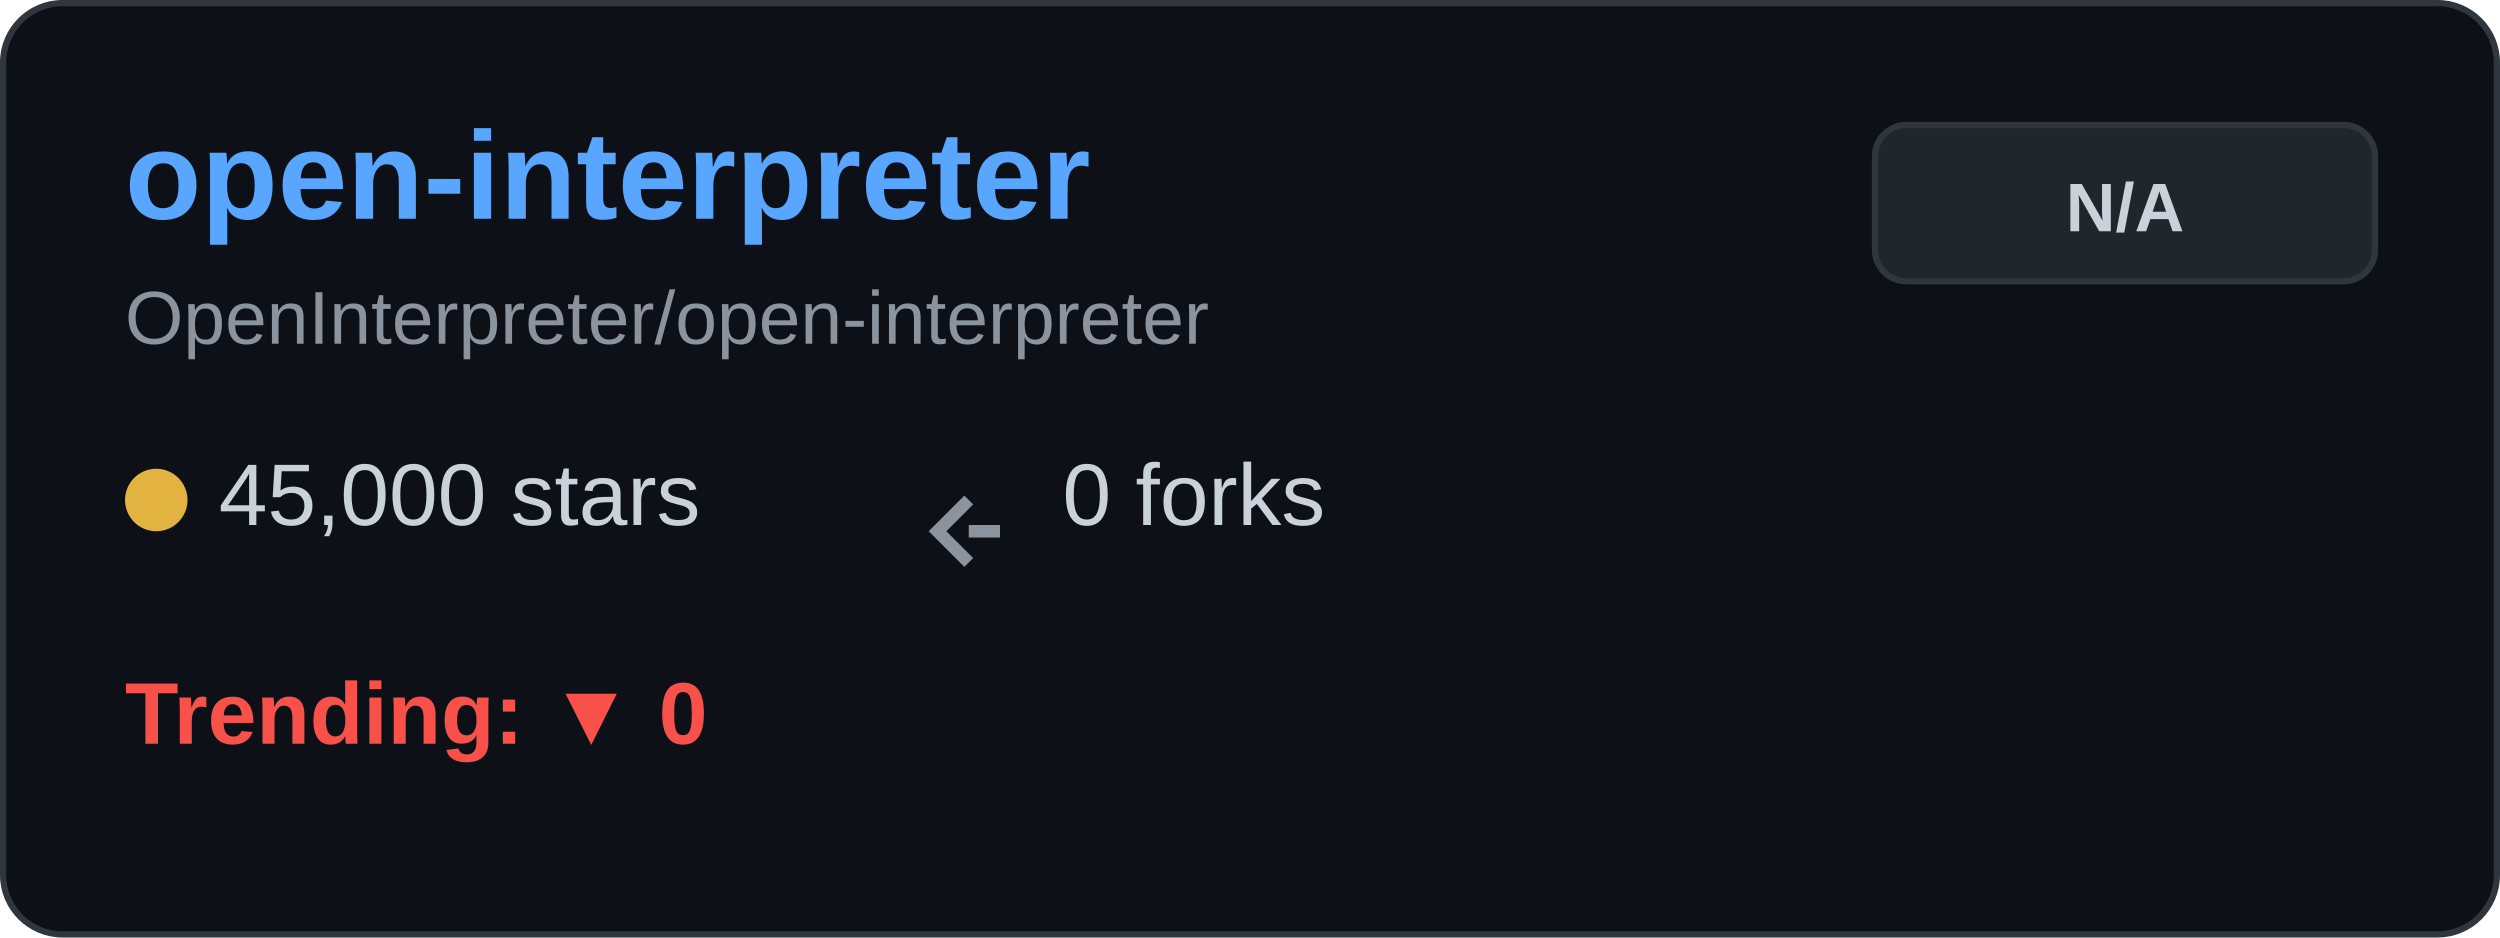
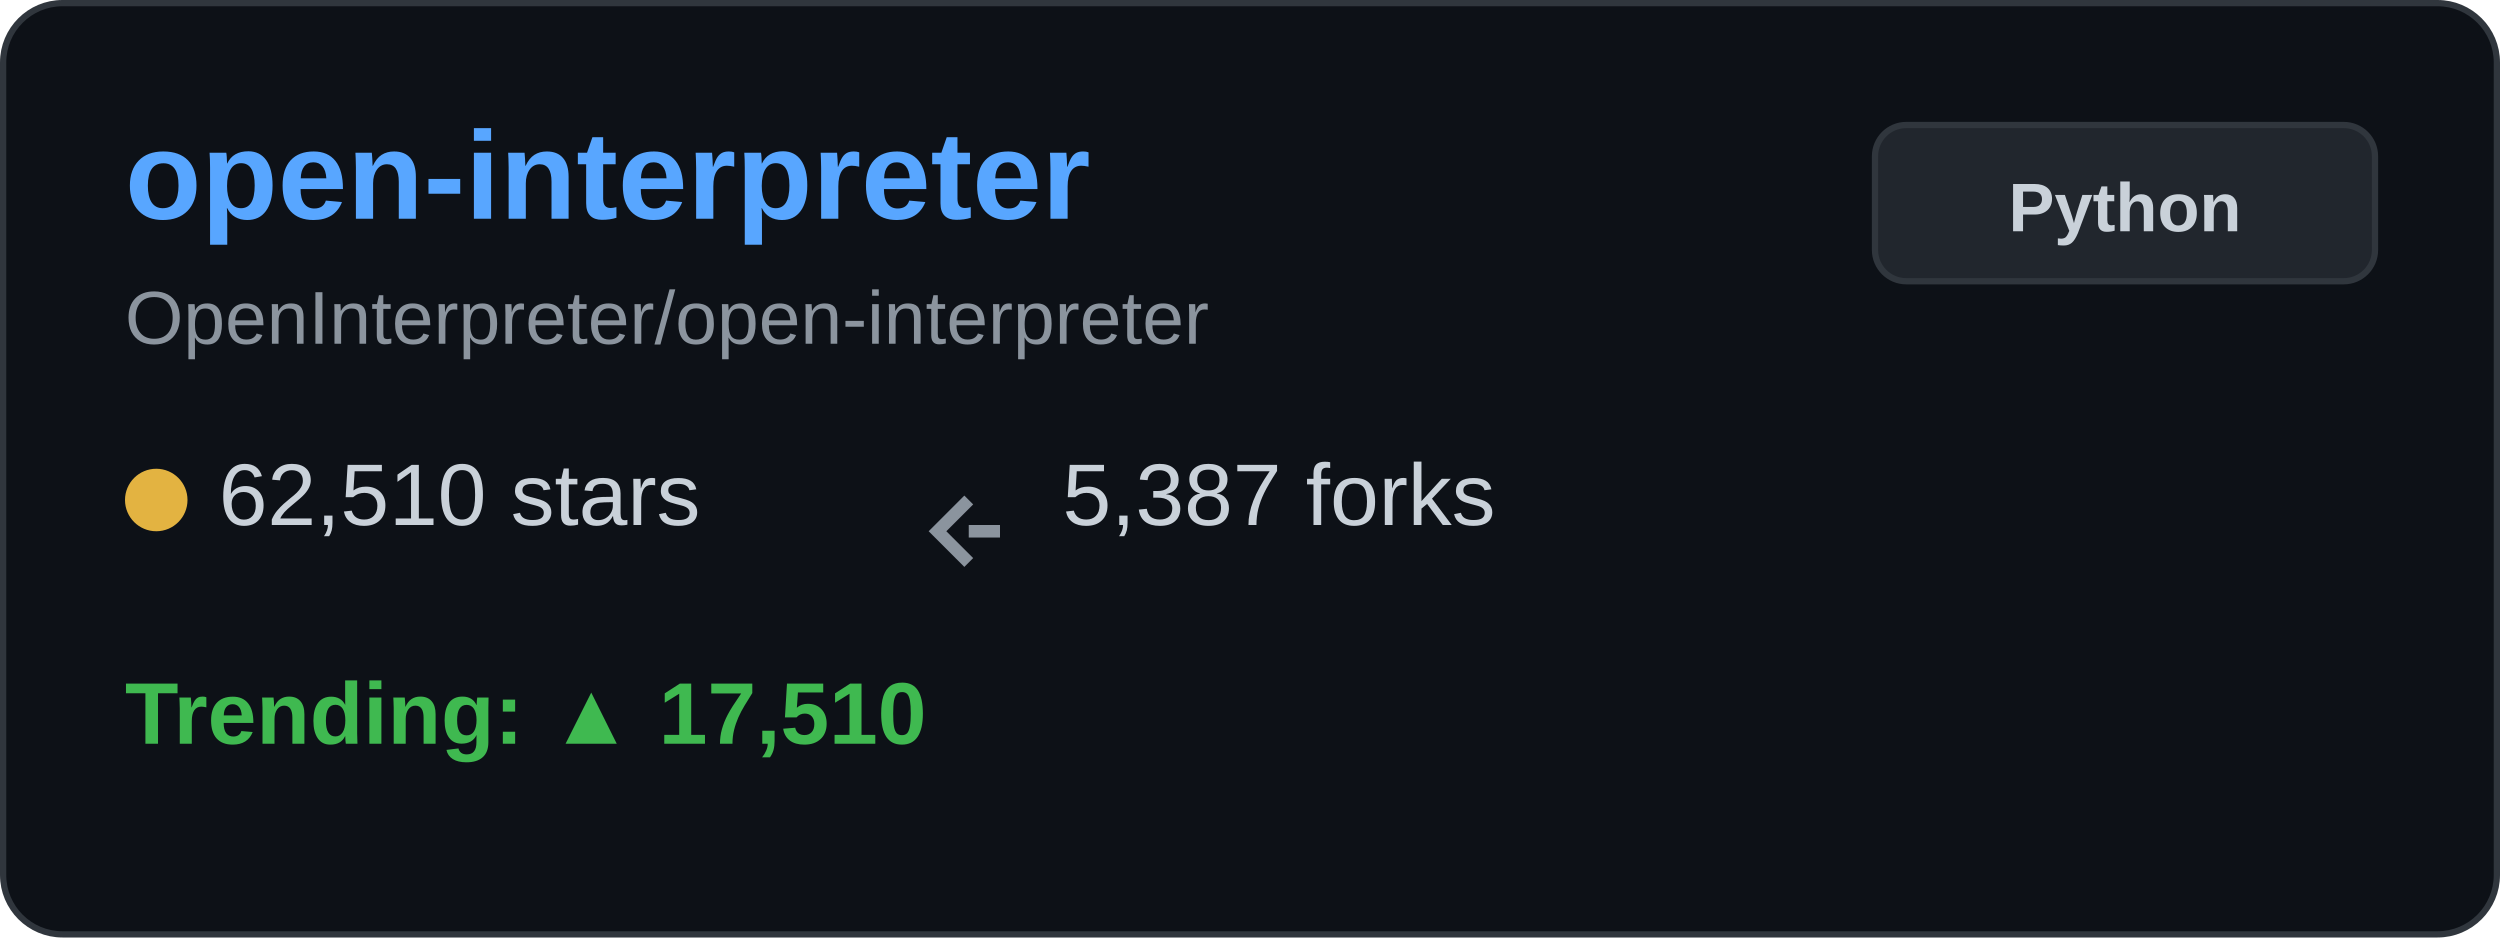
<svg xmlns="http://www.w3.org/2000/svg" width="400" height="150" viewBox="0 0 400 150" fill="none">
  <rect x="0.5" y="0.5" width="399" height="149" rx="9.5" fill="#0d1117" stroke="#30363d" />
  <text x="20" y="35" font-family="Arial, sans-serif" font-size="20" font-weight="bold" fill="#58a6ff">open-interpreter</text>
  <text x="20" y="55" font-family="Arial, sans-serif" font-size="12" fill="#8b949e">OpenInterpreter/open-interpreter</text>
  <g transform="translate(20, 80)">
    <circle cx="5" cy="0" r="5" fill="#e3b341" />
-     <text x="15" y="4" font-family="Arial, sans-serif" font-size="14" fill="#c9d1d9">45,000 stars</text>
+     <text x="15" y="4" font-family="Arial, sans-serif" font-size="14" fill="#c9d1d9">62,510 stars</text>
  </g>
  <g transform="translate(150, 80)">
    <path d="M5 0 L0 5 L5 10 M5 5 L10 5" stroke="#8b949e" stroke-width="2" fill="none" />
-     <text x="20" y="4" font-family="Arial, sans-serif" font-size="14" fill="#c9d1d9">0 forks</text>
+     <text x="20" y="4" font-family="Arial, sans-serif" font-size="14" fill="#c9d1d9">5,387 forks</text>
  </g>
  <g transform="translate(20, 115)">
-     <text x="0" y="4" font-family="Arial, sans-serif" font-size="14" font-weight="bold" fill="#f85149">Trending: ▼ 0</text>
+     <text x="0" y="4" font-family="Arial, sans-serif" font-size="14" font-weight="bold" fill="#3fb950">Trending: ▲ 17,510</text>
  </g>
  <rect x="300" y="20" width="80" height="25" rx="5" fill="#21262d" stroke="#30363d" />
-   <text x="340" y="37" font-family="Arial, sans-serif" font-size="11" font-weight="bold" fill="#c9d1d9" text-anchor="middle">N/A</text>
+   <text x="340" y="37" font-family="Arial, sans-serif" font-size="11" font-weight="bold" fill="#c9d1d9" text-anchor="middle">Python</text>
</svg>
